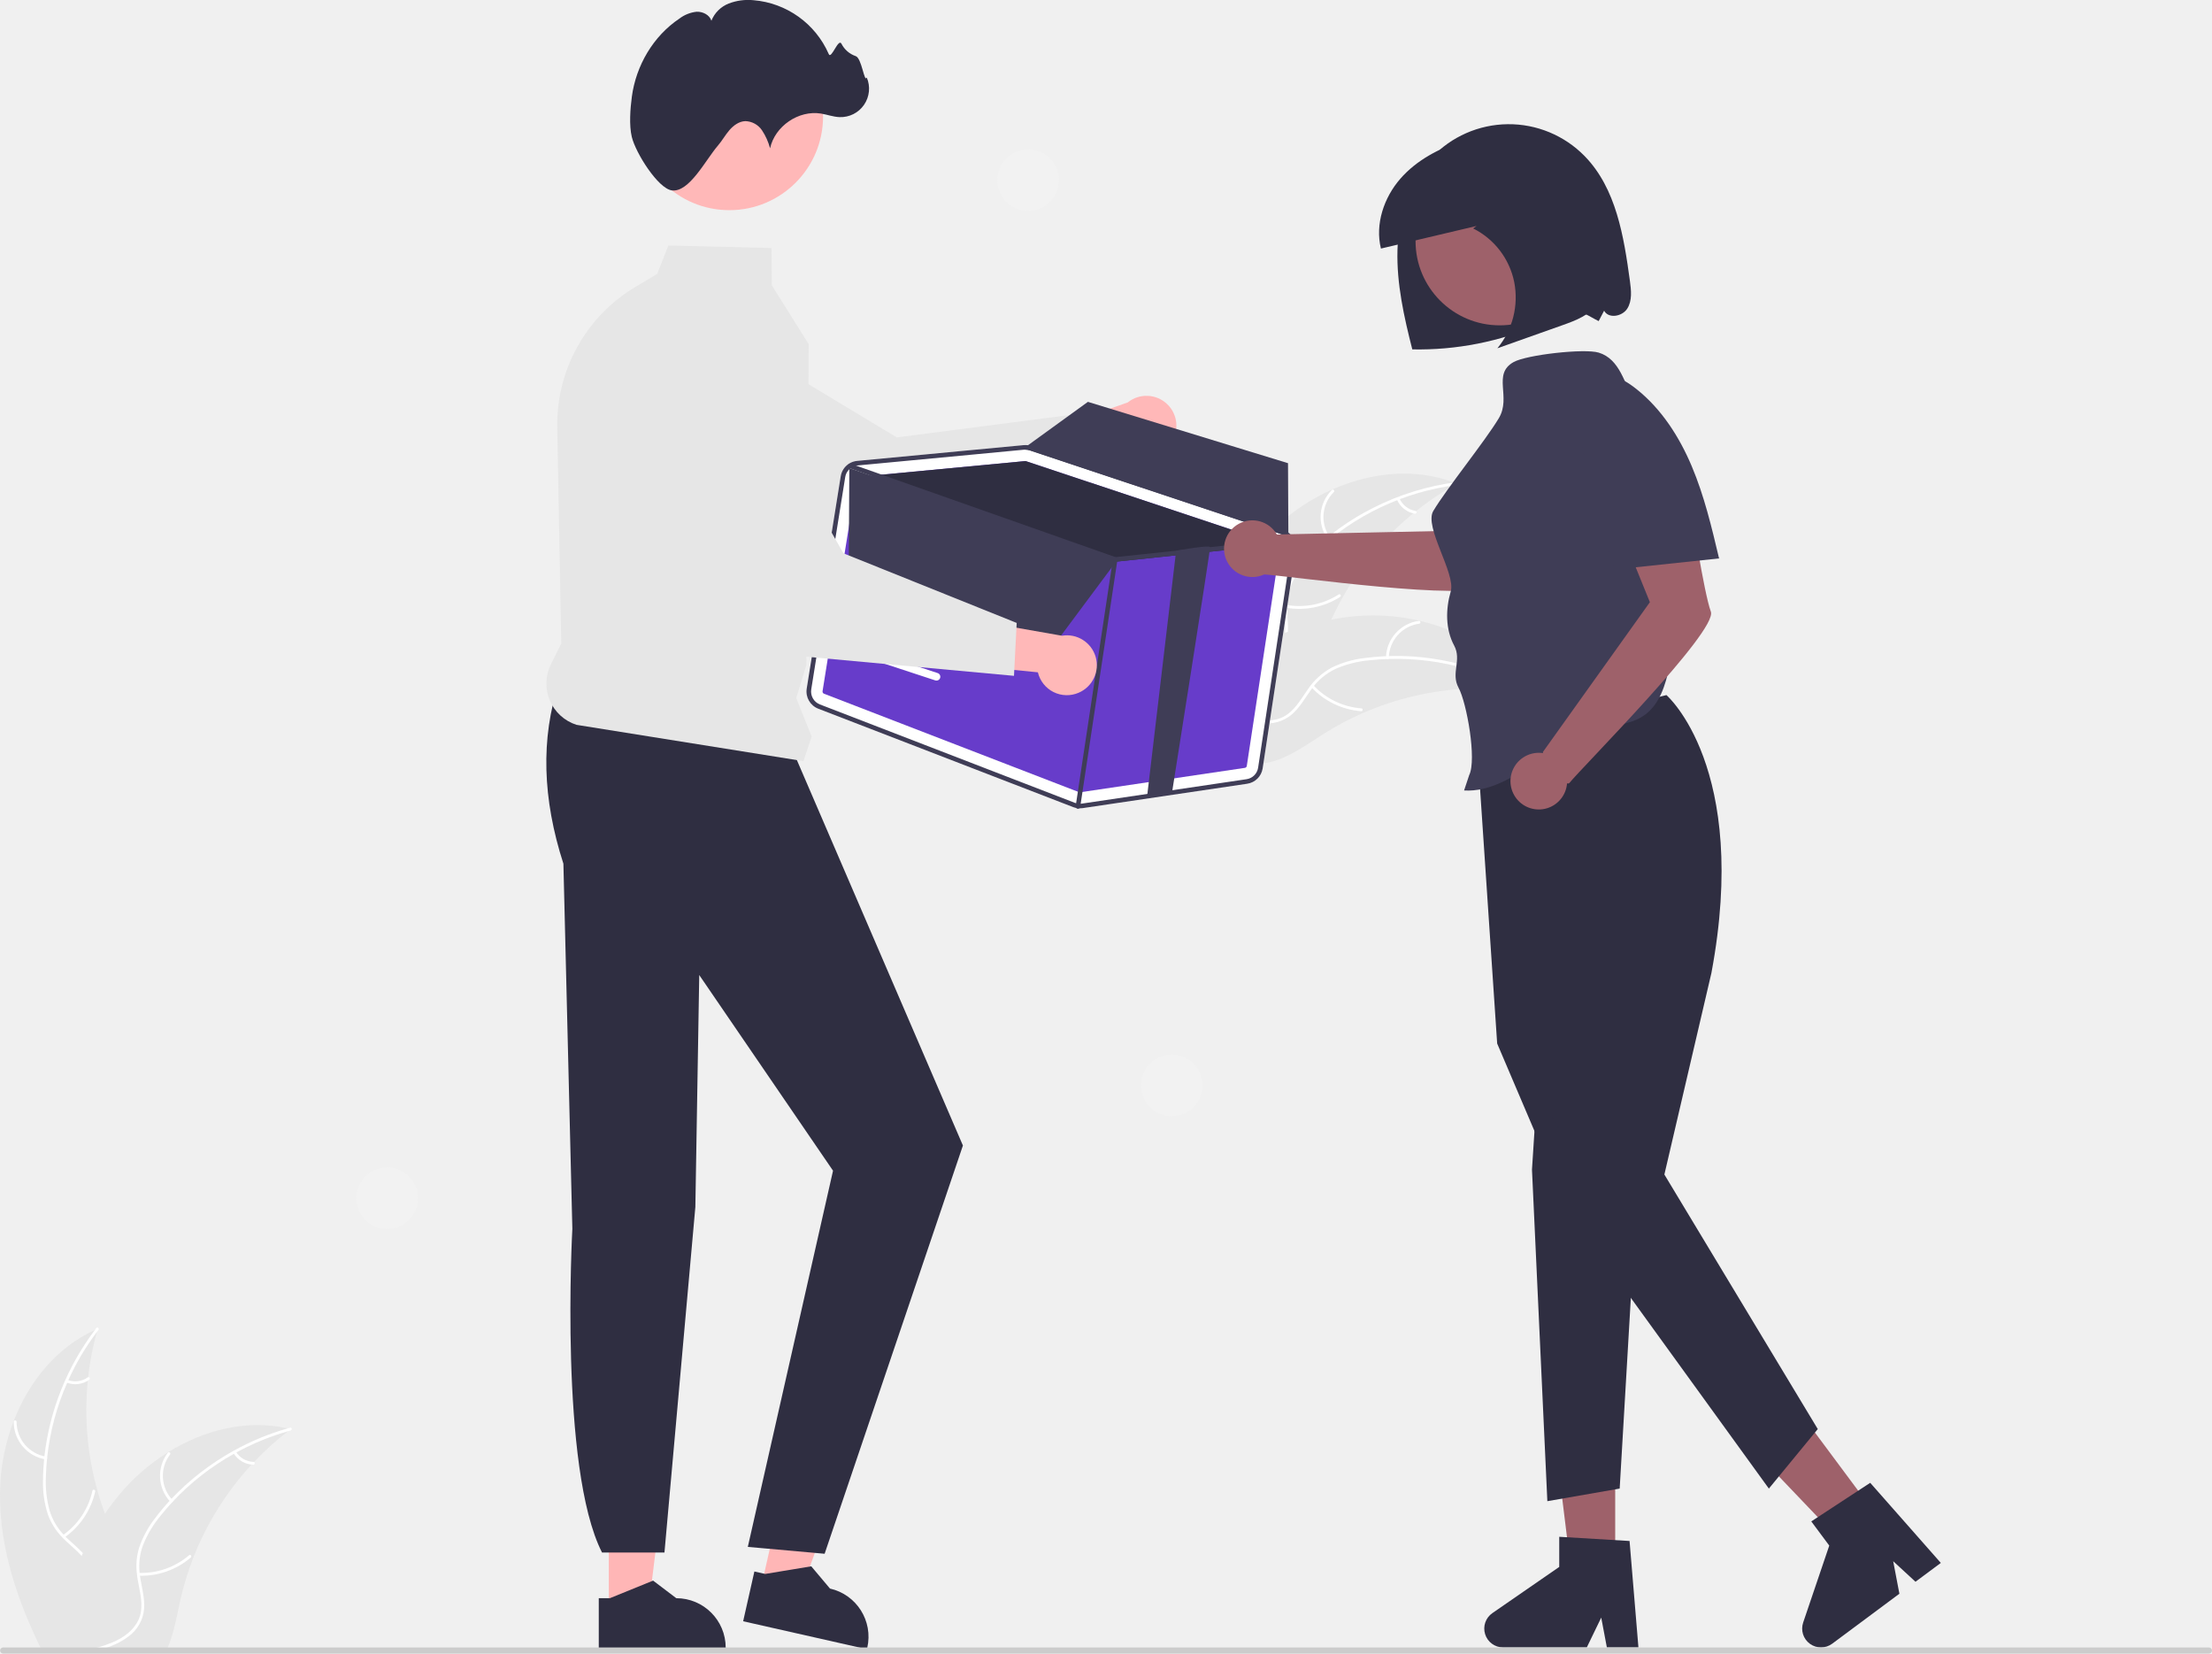
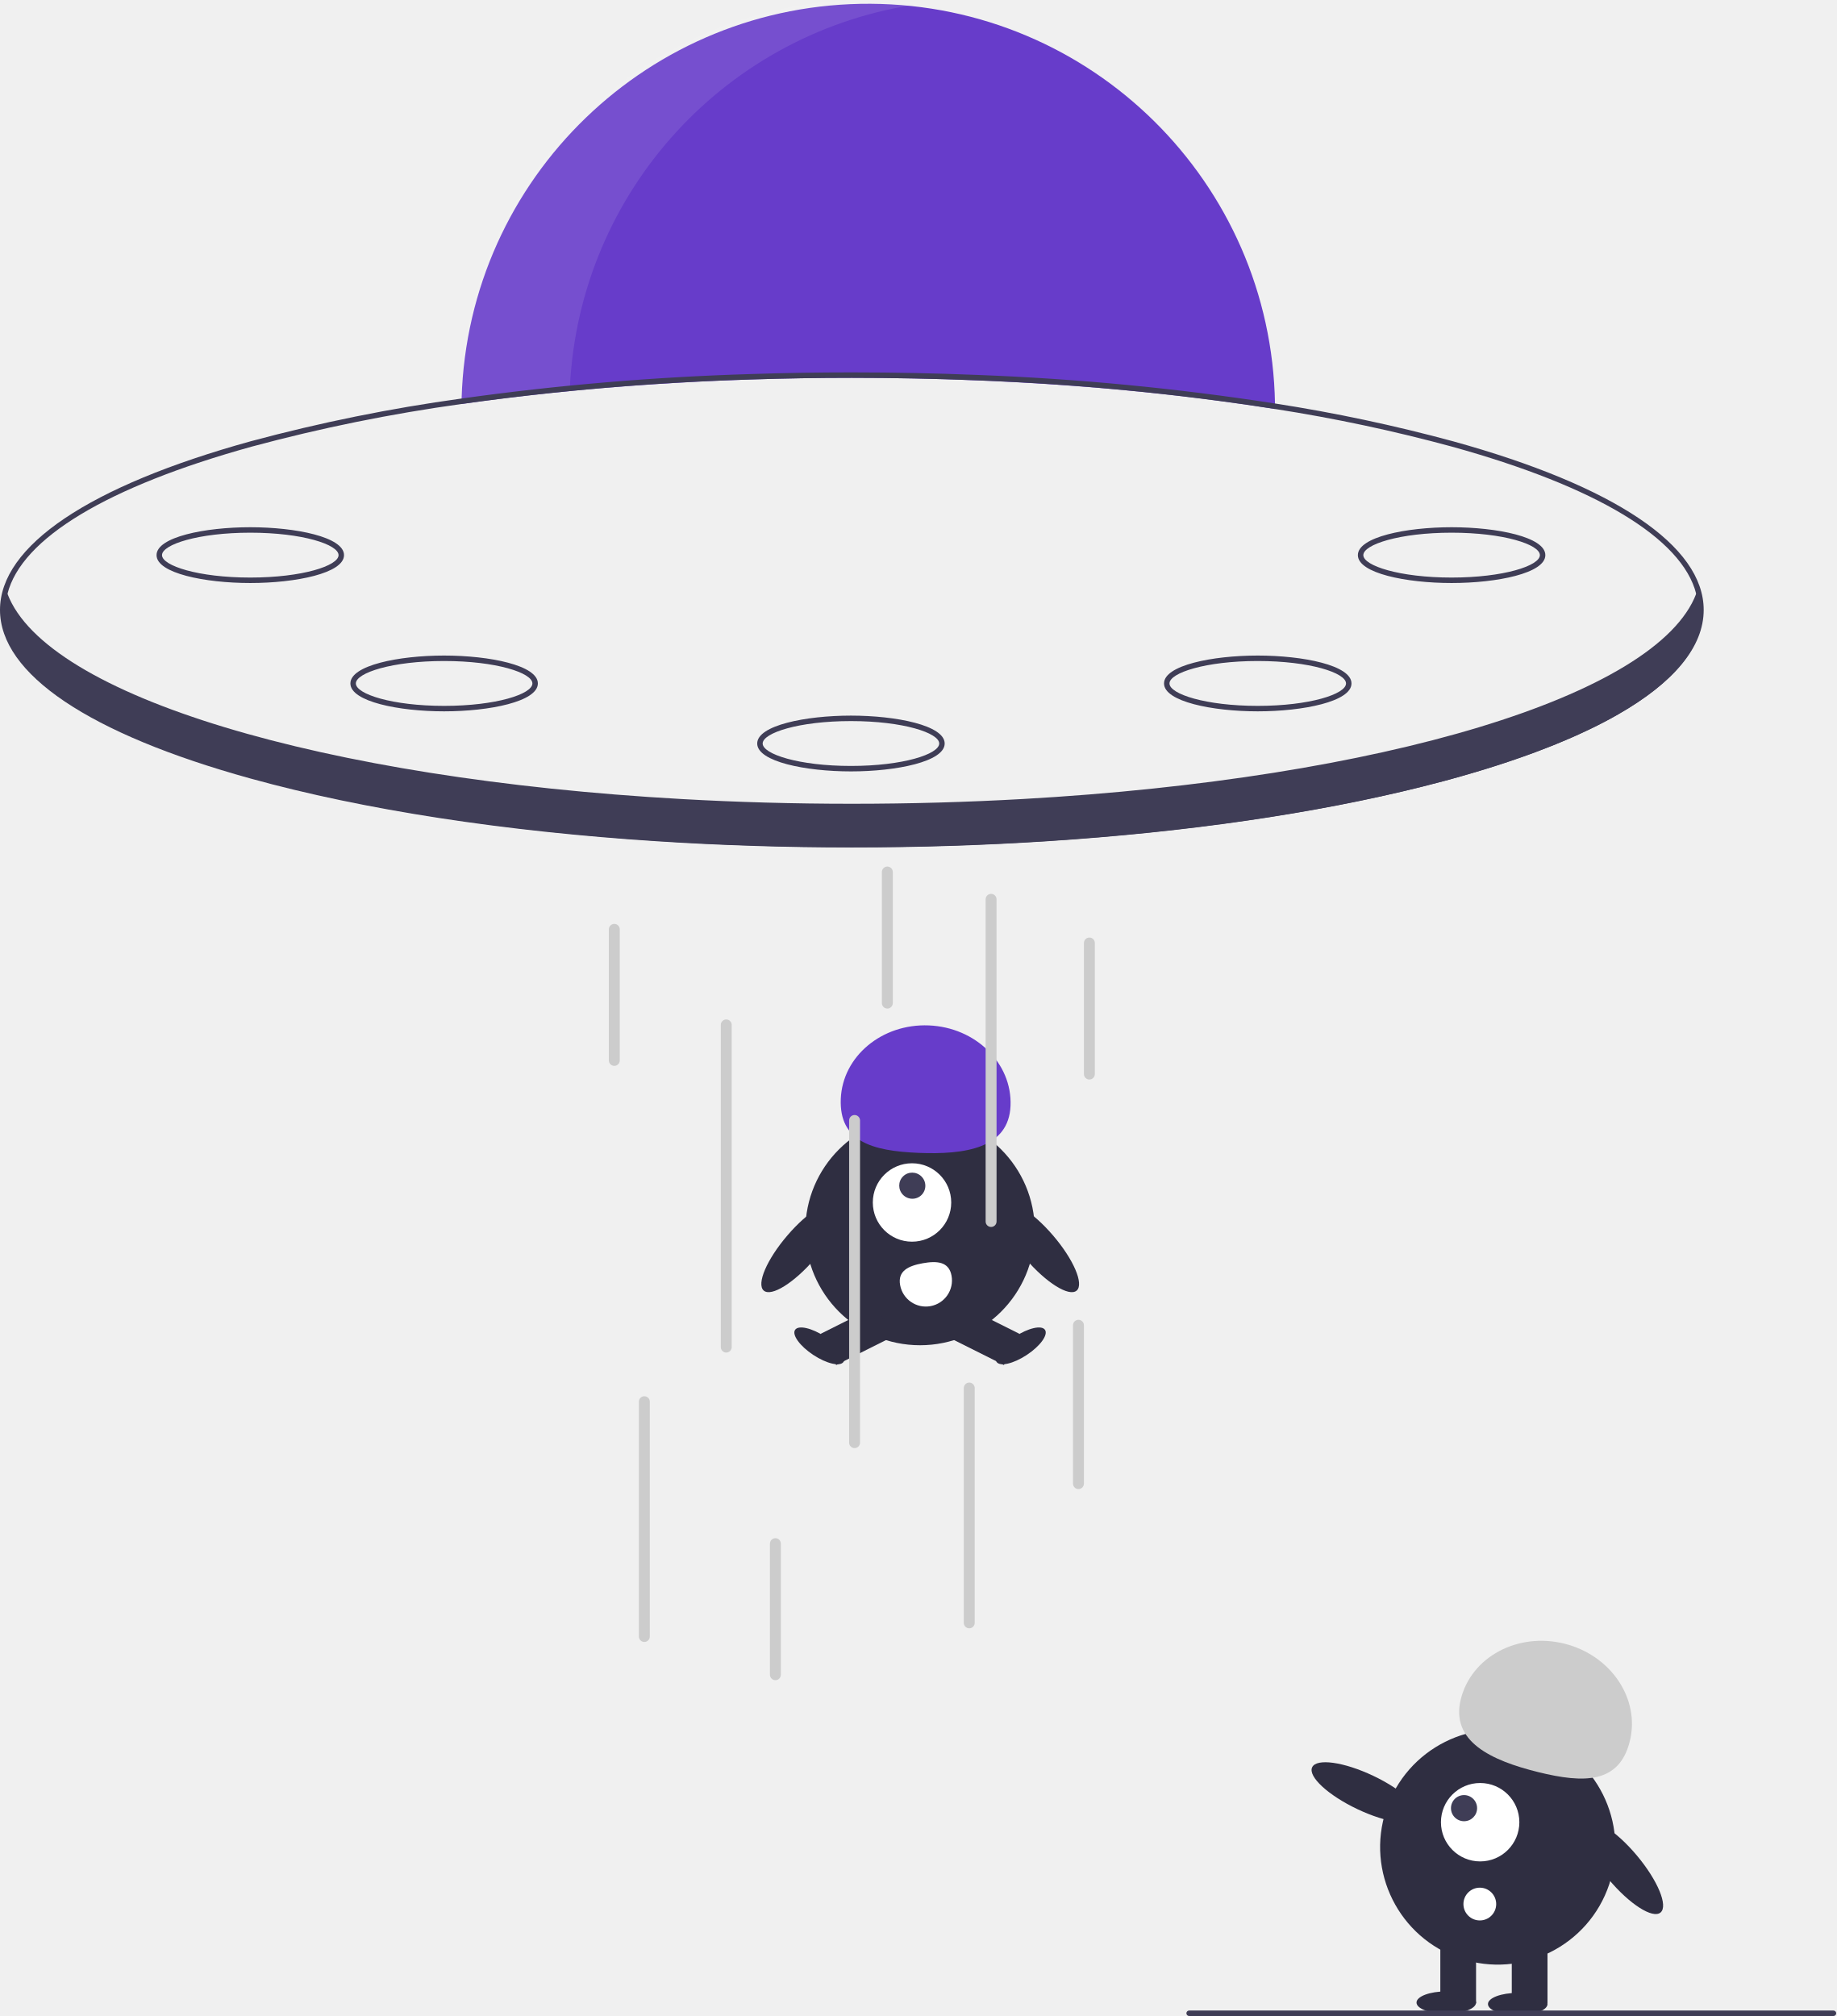
- <svg xmlns="http://www.w3.org/2000/svg" data-name="Layer 1" width="862.703" height="644.786" viewBox="0 0 862.703 644.786">
-   <polygon points="629.943 612.644 612.777 612.644 604.608 546.435 629.943 546.435 629.943 612.644" fill="#9e616a" />
-   <path d="M807.651,769.992H795.341l-2.197-11.622-5.628,11.622H754.867A7.339,7.339,0,0,1,750.697,756.614l26.072-18.007v-11.749l27.424,1.637Z" transform="translate(-168.6484 -127.607)" fill="#2f2e41" />
-   <polygon points="731.923 590.981 718.148 601.224 672.085 552.969 692.415 537.851 731.923 590.981" fill="#9e616a" />
-   <path d="M925.588,737.048,915.71,744.393l-8.698-8.015,2.419,12.684-26.199,19.482a7.339,7.339,0,0,1-11.33-8.247l10.177-30.007-7.011-9.428,22.983-15.051Z" transform="translate(-168.6484 -127.607)" fill="#2f2e41" />
-   <path d="M818.576,398.647s32.569,28.138,17.542,108.352l-18.345,78.597,59.829,99.256-19.077,23.208-77.78-107.433-28.185-66.114L744.652,416.843Z" transform="translate(-168.6484 -127.607)" fill="#2f2e41" />
-   <polygon points="599.447 425.746 597.488 456.084 603.483 585.365 631.692 580.452 637.083 488.406 599.447 425.746" fill="#2f2e41" />
-   <polygon points="237.445 628.211 252.796 628.21 260.098 569.001 237.443 569.002 237.445 628.211" fill="#ffb6b6" />
-   <path d="M402.178,750.806l4.321-0,16.869-6.86,9.041,6.859H432.41A19.266,19.266,0,0,1,451.675,770.07v.626l-49.497.002Z" transform="translate(-168.6484 -127.607)" fill="#2f2e41" />
-   <polygon points="296.932 618.538 311.905 621.918 332.071 565.772 309.972 560.782 296.932 618.538" fill="#ffb6b6" />
-   <path d="M462.865,740.393l4.215.952,17.966-2.976,7.308,8.682.001 0a19.266,19.266,0,0,1,14.549,23.036l-.138.611L458.484,759.797Z" transform="translate(-168.6484 -127.607)" fill="#2f2e41" />
-   <path d="M386.652,393.843c-7.197,21.706-6.436,45.268,1.73,70.556l3.491,142.378S386.671,700.146,403.454,733.002h24.34l12.051-134.751,1.513-90.446,52.182,76.306L460.305,730.799l29.957,2.678,53.934-159.191L477.652,419.843Z" transform="translate(-168.6484 -127.607)" fill="#2f2e41" />
-   <path d="M667.346,332.015c18.617-16.777,46.309-25.212,69.537-15.805a115.466,115.466,0,0,0-51.888,59.935c-3.698,9.838-6.786,21.166-15.882,26.433-5.659,3.278-12.7,3.438-19.046,1.856-6.346-1.582-12.162-4.754-17.899-7.894l-1.632-.037C637.864,372.537,648.729,348.791,667.346,332.015Z" transform="translate(-168.6484 -127.607)" fill="#e6e6e6" />
-   <path d="M736.753,316.719A98.692,98.692,0,0,0,681.847,342.65a42.5,42.5,0,0,0-8.345,10.377,24.376,24.376,0,0,0-2.818,12.516c.101,4.058.673,8.198-.214,12.21a14.925,14.925,0,0,1-7.425,9.689c-4.546,2.613-9.759,3.437-14.886,4.065-5.692.698-11.615,1.332-16.542,4.525-.597.387-1.162-.562-.566-.948,8.572-5.555,19.42-3.534,28.637-7.241,4.301-1.73,8.107-4.766,9.454-9.357,1.178-4.015.591-8.284.454-12.392a26.011,26.011,0,0,1,2.299-12.34,39.29,39.29,0,0,1,7.916-10.659,95.749,95.749,0,0,1,24.333-17.42A100.443,100.443,0,0,1,736.743,315.615c.703-.091.709,1.015.01,1.105Z" transform="translate(-168.6484 -127.607)" fill="#fff" />
-   <path d="M686.447,337.791a14.807,14.807,0,0,1,1.632-19.104c.506-.499,1.305.265.798.764a13.711,13.711,0,0,0-1.482,17.774c.415.577-.536,1.14-.948.566Z" transform="translate(-168.6484 -127.607)" fill="#fff" />
-   <path d="M670.362,363.491a28.539,28.539,0,0,0,20.394-4.083c.598-.385,1.164.564.566.948a29.685,29.685,0,0,1-21.23,4.206c-.701-.126-.427-1.197.27-1.071Z" transform="translate(-168.6484 -127.607)" fill="#fff" />
-   <path d="M714.447,321.948a8.381,8.381,0,0,0,6.269,4.894c.702.117.427,1.188-.27,1.071a9.392,9.392,0,0,1-6.947-5.399.571.571,0,0,1,.191-.757.555.555,0,0,1,.757.191Z" transform="translate(-168.6484 -127.607)" fill="#fff" />
-   <path d="M762.461,397.115c-.44-.061-.881-.122-1.328-.176a110.379,110.379,0,0,0-17.882-.908c-.462.007-.931.021-1.392.041a116.365,116.365,0,0,0-41.75,9.61,113.005,113.005,0,0,0-15.163,8.056c-6.688,4.234-13.602,9.358-21.078,11.085a19.386,19.386,0,0,1-2.362.421l-30.889-26.745c-.04-.096-.086-.185-.126-.282l-1.282-1.011c.239-.176.49-.353.729-.528.138-.102.283-.199.421-.301.094-.066.189-.133.27-.198.031-.022.063-.044.088-.059.081-.065.164-.117.239-.176q2.103-1.49,4.235-2.955c.006-.007.006-.007.019-.008a166.157,166.157,0,0,1,34.601-18.599c.367-.139.739-.285,1.12-.411a107.831,107.831,0,0,1,16.939-4.767,95.329,95.329,0,0,1,9.553-1.334,79.272,79.272,0,0,1,24.723,1.752c16.143,3.743,30.91,12.608,39.656,26.433C762.027,396.406,762.244,396.754,762.461,397.115Z" transform="translate(-168.6484 -127.607)" fill="#e6e6e6" />
-   <path d="M762.052,397.446a98.692,98.692,0,0,0-59.452-12.353A42.5,42.5,0,0,0,689.69,388.354a24.376,24.376,0,0,0-9.785,8.297c-2.363,3.301-4.398,6.951-7.522,9.62a14.925,14.925,0,0,1-11.761,3.266c-5.203-.651-9.862-3.132-14.333-5.717-4.965-2.87-10.076-5.93-15.932-6.347-.71-.051-.59-1.149.119-1.098,10.189.726,17.633,8.871,27.225,11.46,4.476,1.208,9.343,1.075,13.182-1.779,3.358-2.496,5.459-6.258,7.823-9.621a26.011,26.011,0,0,1,9.265-8.469,39.29,39.29,0,0,1,12.738-3.745,95.749,95.749,0,0,1,29.917.742,100.443,100.443,0,0,1,32.085,11.596c.616.351-.045,1.237-.657.888Z" transform="translate(-168.6484 -127.607)" fill="#fff" />
-   <path d="M709.199,383.983a14.807,14.807,0,0,1,12.805-14.271c.705-.093.883.997.177,1.091a13.711,13.711,0,0,0-11.884,13.299c-.016.711-1.114.588-1.098-.119Z" transform="translate(-168.6484 -127.607)" fill="#fff" />
-   <path d="M680.883,394.819a28.539,28.539,0,0,0,18.742,9.018c.709.053.59,1.151-.119,1.098a29.685,29.685,0,0,1-19.483-9.424c-.484-.523.38-1.212.861-.692Z" transform="translate(-168.6484 -127.607)" fill="#fff" />
-   <path d="M741.094,388.191a8.381,8.381,0,0,0,2.058,7.682c.49.516-.374,1.205-.861.692a9.392,9.392,0,0,1-2.296-8.493.571.571,0,0,1,.609-.49.555.555,0,0,1,.49.609Z" transform="translate(-168.6484 -127.607)" fill="#fff" />
-   <path d="M219.922,754.743c-1.45,5.44-5.26,9.97-9.86,13.27-.75.54-1.52,1.04-2.3,1.51-.24.14-.48.29-.73.42q-.405.24-.81.45h-21.63c-.39-.79-.77-1.59-1.15-2.38-9.27-19.48-15.78-40.5-14.67-61.91a79.254,79.254,0,0,1,5.17-24.25c5.94-15.47,16.78-28.86,31.69-35.6.37-.17.76-.34,1.14-.5-.12.43-.24.85-.36,1.28a110.785,110.785,0,0,0-3.38,17.59c-.06.46-.11.92-.15,1.39a116.054,116.054,0,0,0,3.72,42.69c.01.03.02.07.03.1q1.275,4.605,2.96,9.07c.88,2.35,1.83,4.67,2.87,6.95C216.802,734.393,222.622,744.593,219.922,754.743Z" transform="translate(-168.6484 -127.607)" fill="#e6e6e6" />
-   <path d="M207.042,646.203c-.21.28-.42.55-.63.83a98.129,98.129,0,0,0-11.12,18.76c-.16.33-.31.66-.44,1a97.814,97.814,0,0,0-7.82,29.24,1.49,1.49,0,0,0-.02.21c-.25,2.36-.4,4.74-.46,7.12a42.48,42.48,0,0,0,1.43,13.24,23.769,23.769,0,0,0,5.46,9.42c.25.27.5.54.77.8.2.21.42.42.63.62,2.02,1.93,4.23,3.72,6.13,5.79a21.432,21.432,0,0,1,2.35,3,14.904,14.904,0,0,1,1.6,12.1c-1.36,5.06-4.47,9.33-7.65,13.4-1.59,2.04-3.23,4.1-4.65,6.28-.52.78-1,1.57-1.44,2.38h-1.26c.42-.81.88-1.6,1.38-2.38,3.65-5.75,8.84-10.69,11.53-17.02,1.82-4.27,2.37-9.11.07-13.3a17.682,17.682,0,0,0-2.43-3.38c-1.83-2.07-4.02-3.84-6.01-5.71-.5-.47-.99-.95-1.46-1.45a24.964,24.964,0,0,1-5.64-8.9,39.23,39.23,0,0,1-1.94-13.13c0-2.84.15-5.7.43-8.54.03-.36.07-.73.11-1.1a100.767,100.767,0,0,1,19.67-49.23c.2-.28.41-.55.62-.82C206.682,644.873,207.472,645.653,207.042,646.203Z" transform="translate(-168.6484 -127.607)" fill="#fff" />
-   <path d="M186.365,696.678a14.807,14.807,0,0,1-12.354-14.663.553.553,0,0,1,1.105-.024,13.711,13.711,0,0,0,11.52,13.616c.701.114.427,1.185-.27,1.071Z" transform="translate(-168.6484 -127.607)" fill="#fff" />
-   <path d="M193.164,726.224a28.539,28.539,0,0,0,11.533-17.308c.151-.695,1.222-.424,1.071.27a29.685,29.685,0,0,1-12.038,17.986c-.585.406-1.148-.544-.566-.948Z" transform="translate(-168.6484 -127.607)" fill="#fff" />
-   <path d="M194.961,665.676a8.381,8.381,0,0,0,7.893-.972c.579-.414,1.142.538.566.948a9.392,9.392,0,0,1-8.73,1.094.571.571,0,0,1-.4-.671.555.555,0,0,1,.671-.4Z" transform="translate(-168.6484 -127.607)" fill="#fff" />
-   <path d="M282.062,684.873c-.35.27-.71.54-1.06.82a110.362,110.362,0,0,0-13.29,12c-.32.33-.64.67-.95,1.01l-.01.01a116.347,116.347,0,0,0-22.66,36.14l-.03.09c-.01.03-.02.05-.03.08a114.443,114.443,0,0,0-5.03,16.42c-1.22,5.46-2.22,11.31-4.13,16.57-.29.81-.61,1.61-.95,2.38h-44.46c.15-.79.31-1.59.47-2.38a160.302,160.302,0,0,1,10.54-33.7c.16-.36.32-.72.5-1.08a108.305,108.305,0,0,1,8.61-15.35.01.01,0,0,1,.01-.01,94.956,94.956,0,0,1,5.8-7.69,79.119,79.119,0,0,1,18.72-16.24c.04-.03.09-.05.13-.08,14.04-8.71,30.68-12.86,46.59-9.27h.01C281.252,684.683,281.652,684.773,282.062,684.873Z" transform="translate(-168.6484 -127.607)" fill="#e6e6e6" />
-   <path d="M282.012,685.403c-.34.09-.68.19-1.01.29a98.589,98.589,0,0,0-20.17,8.27c-.32.17-.64.35-.96.53a98.255,98.255,0,0,0-23.79,18.59.035.035,0,0,0-.01.02c-.08.08-.17.17-.24.25-1.6,1.72-3.14,3.51-4.6,5.35a42.769,42.769,0,0,0-6.82,11.43,23.674,23.674,0,0,0-1.31,10.81c.03.37.08.73.13,1.1.04.29.08.58.13.88.66,4.01,1.8,8.03,1.48,12.12a14.909,14.909,0,0,1-6.01,10.63,23.794,23.794,0,0,1-3.68,2.34,36.852,36.852,0,0,1-5.77,2.38h-3.93c.53-.15,1.05-.3,1.58-.45a48.212,48.212,0,0,0,5.53-1.93,26.912,26.912,0,0,0,3-1.48c4.02-2.31,7.37-5.85,8.07-10.58.61-4.14-.57-8.28-1.27-12.33-.12-.7-.23-1.39-.29-2.08a24.439,24.439,0,0,1,.85-10.46,39.062,39.062,0,0,1,6.36-11.66,83.355,83.355,0,0,1,5.48-6.55q.36-.405.75-.81a100.901,100.901,0,0,1,24.21-18.73h.01a99.288,99.288,0,0,1,21.1-8.74h.01c.33-.1.67-.2,1-.29C282.532,684.123,282.692,685.213,282.012,685.403Z" transform="translate(-168.6484 -127.607)" fill="#fff" />
-   <path d="M235.116,713.252a14.807,14.807,0,0,1-1.036-19.145c.432-.564,1.329.081.896.646A13.711,13.711,0,0,0,235.977,712.56c.491.514-.372,1.203-.861.692Z" transform="translate(-168.6484 -127.607)" fill="#fff" />
-   <path d="M222.755,740.937a28.539,28.539,0,0,0,19.629-6.876c.539-.464,1.231.397.692.861a29.685,29.685,0,0,1-20.441,7.113c-.712-.028-.589-1.126.119-1.098Z" transform="translate(-168.6484 -127.607)" fill="#fff" />
-   <path d="M260.644,693.674a8.381,8.381,0,0,0,6.888,3.977c.712.019.588,1.117-.119,1.098a9.392,9.392,0,0,1-7.629-4.382.571.571,0,0,1,.084-.776.555.555,0,0,1,.776.084Z" transform="translate(-168.6484 -127.607)" fill="#fff" />
-   <path d="M625.031,300.737a11.599,11.599,0,0,1-17.767.838l-37.8,16.44,3.682-21.102,35.331-12.377a11.662,11.662,0,0,1,16.554,16.201Z" transform="translate(-168.6484 -127.607)" fill="#ffb8b8" />
-   <path d="M599.806,307.325l-87.798,39.108-.188-.067-100.067-35.659a32.96,32.96,0,0,1-14.782-42.756h0a32.924,32.924,0,0,1,46.987-14.637l74.469,44.859,72.211-9.359Z" transform="translate(-168.6484 -127.607)" fill="#e6e6e6" />
-   <path d="M1031.352,771.203a1.187,1.187,0,0,1-1.19,1.19h-860.29a1.19,1.19,0,0,1,0-2.38h860.29A1.187,1.187,0,0,1,1031.352,771.203Z" transform="translate(-168.6484 -127.607)" fill="#ccc" />
-   <path d="M481.992,424.404l-88.506-14.157a16.893,16.893,0,0,1-9.956-23.646l4.014-8.028-1.559-84.347A62.482,62.482,0,0,1,416.322,239.572l8.631-5.161,4.362-11.077,40.22.981.117,14.527,14.404,22.968-0.0.095-.904,125.014-3.97,12.901,6.002,15.006Z" transform="translate(-168.6484 -127.607)" fill="#e6e6e6" />
-   <circle cx="284.459" cy="45.41" r="36.544" fill="#ffb8b8" />
-   <path d="M415.054,180.984c-1.09-4.592-.59-11.053.026-15.677,1.615-12.121,8.346-23.645,18.573-30.47a13.38,13.38,0,0,1,6.665-2.648c2.419-.101,5.042,1.194,5.785,3.499a11.993,11.993,0,0,1,6.766-6.709,21.136,21.136,0,0,1,9.631-1.297,35.197,35.197,0,0,1,29.363,20.989c.976,2.319,3.702-6.246,4.939-4.055a9.741,9.741,0,0,0,5.524,4.853c2.423.676,3.408,10.66,4.361,8.332a11.098,11.098,0,0,1-10.611,15.475c-2.466-.092-4.825-.999-7.262-1.39-8.715-1.396-17.96,4.923-19.823,13.551a23.987,23.987,0,0,0-3.156-7.021,8.119,8.119,0,0,0-6.513-3.579c-2.48.093-4.659,1.714-6.268,3.603s-2.817,4.093-4.438,5.972c-4.755,5.513-11.187,18.37-17.965,17.432C425.303,201.103,416.542,187.253,415.054,180.984Z" transform="translate(-168.6484 -127.607)" fill="#2f2e41" />
-   <path d="M674.012,342.148a7.133,7.133,0,0,0-4.807-7.854l-98.413-32.777a7.132,7.132,0,0,0-2.933-.337l-24.667,2.333-14.154,1.343-26.119,2.468a7.155,7.155,0,0,0-6.384,5.99l-13.261,82.838a7.186,7.186,0,0,0,4.484,7.796l99.44,38.384a6.947,6.947,0,0,0,1.446.388,7.136,7.136,0,0,0,2.176.016l64.255-9.523a7.121,7.121,0,0,0,6.023-5.999Z" transform="translate(-168.6484 -127.607)" fill="#fff" />
-   <path d="M490.013,398.11l99.44,38.382a.897.897,0,0,0,.457.054l64.247-9.522a.883.883,0,0,0,.755-.752l12.92-85.067a.905.905,0,0,0-.599-.982l-.662-.224-97.758-32.546a.678.678,0,0,0-.137-.033.887.887,0,0,0-.23-.012l-60.164,5.693-4.774.448a.903.903,0,0,0-.795.748l-13.259,82.834A.897.897,0,0,0,490.013,398.11Z" transform="translate(-168.6484 -127.607)" fill="#673cca" />
-   <path d="M508.282,313.102l60.164-5.693a.887.887,0,0,1,.23.012.678.678,0,0,1,.137.033l97.758,32.546-25.787,2.73-9.65,1.017-27.46,2.901a1.939,1.939,0,0,1-.241-.003c-.049-.015-.098-.029-.156-.045Z" transform="translate(-168.6484 -127.607)" fill="#2f2e41" />
-   <path d="M487.758,403.952l99.44,38.382a6.722,6.722,0,0,0,1.45.38,7.224,7.224,0,0,0,2.177.027l64.247-9.522a7.135,7.135,0,0,0,6.028-6.004l12.91-85.068a7.19,7.19,0,0,0-.418-3.717c-.065-.157-.131-.314-.207-.462a6.99,6.99,0,0,0-2.264-2.698,7.138,7.138,0,0,0-1.916-.977l-.117-.041-98.292-32.738a8.955,8.955,0,0,0-1.227-.298,7.086,7.086,0,0,0-1.715-.033l-24.663,2.325-14.153,1.35L502.917,307.326a7.092,7.092,0,0,0-3.019.997,1.329,1.329,0,0,0-.202.121,1.192,1.192,0,0,0-.13.098,7.148,7.148,0,0,0-3.027,4.764l-13.27,82.843A7.194,7.194,0,0,0,487.758,403.952Zm10.542-90.357a5.3,5.3,0,0,1,1.27-2.671,4.651,4.651,0,0,1,.676-.659,5.317,5.317,0,0,1,2.324-1.084,4.059,4.059,0,0,1,.509-.072l43.985-4.155,20.965-1.995c.142-.017.273-.014.404-.022a5.007,5.007,0,0,1,.948.07,4.145,4.145,0,0,1,.845.201l98.408,32.779c.078.028.146.054.223.082a5.218,5.218,0,0,1,2.273,1.654,5.259,5.259,0,0,1,1.121,4.145l-12.921,85.077a5.349,5.349,0,0,1-4.509,4.502l-64.257,9.521a5.413,5.413,0,0,1-2.723-.31l-99.441-38.372a5.402,5.402,0,0,1-3.359-5.846Z" transform="translate(-168.6484 -127.607)" fill="#3f3d56" />
-   <path d="M499.352,308.994a.877.877,0,0,1,.268-.386,1.051,1.051,0,0,1,.129-.088c.042-.016.084-.042.126-.058a.873.873,0,0,1,.624-.011l2.07.73,101.116,35.669,23.665-2.5,13.243-1.397,28.029-2.967,2.506-.263.487-.054a.904.904,0,0,1,.952.654.739.739,0,0,1,.026.143.893.893,0,0,1-.55.922.988.988,0,0,1-.248.067l-3.409.357-27.603,2.918-9.65,1.017-27.46,2.901a1.939,1.939,0,0,1-.241-.003c-.049-.015-.098-.029-.156-.045L500.245,310.265l-.35-.124a.67.67,0,0,1-.219-.121A.91.91,0,0,1,499.352,308.994Z" transform="translate(-168.6484 -127.607)" fill="#3f3d56" />
-   <path d="M588.919,442.975a.894.894,0,0,1-.743-1.016l14.517-96.334a.894.894,0,0,1,1.017-.751l.008.001a.894.894,0,0,1,.743,1.016l-14.517,96.334a.894.894,0,0,1-1.017.751Z" transform="translate(-168.6484 -127.607)" fill="#3f3d56" />
-   <path d="M625.716,436.863l-9.655,1.019,11.293-95.535s12.895-2.335,13.24-1.398C640.806,341.508,625.808,436.251,625.716,436.863Z" transform="translate(-168.6484 -127.607)" fill="#3f3d56" />
-   <polygon points="331.25 182.533 330.99 226.1 408.116 255.488 435.813 218.284 331.25 182.533" fill="#3f3d56" />
-   <path d="M671.131,337.725a5.301,5.301,0,0,0-2.497-1.737l-98.406-32.778a5.106,5.106,0,0,0-.848-.207,5.009,5.009,0,0,0-.951-.071l.16-.997.985-.713,23.368-16.919,78.041,23.917.135,27.052Z" transform="translate(-168.6484 -127.607)" fill="#3f3d56" />
-   <path d="M503.829,380.08a1.513,1.513,0,0,1,.326.068l30.194,9.917a1.5,1.5,0,0,1-.936,2.851l-30.194-9.917a1.5,1.5,0,0,1,.61-2.919Z" transform="translate(-168.6484 -127.607)" fill="#fff" />
-   <circle cx="457.003" cy="423.236" r="12" fill="#f2f2f2" />
-   <circle cx="151.003" cy="467.236" r="12" fill="#f2f2f2" />
-   <circle cx="401.003" cy="70.236" r="12" fill="#f2f2f2" />
-   <path d="M589.34,397.729A11.599,11.599,0,0,1,573.433,389.771L532.421,385.628l13.53-16.606,36.871,6.481a11.662,11.662,0,0,1,6.518,22.226Z" transform="translate(-168.6484 -127.607)" fill="#ffb8b8" />
-   <path d="M564.115,391.141l-95.708-8.818-.131-.151L398.425,302.135a32.96,32.96,0,0,1,8.013-44.523h0a32.924,32.924,0,0,1,48.144,10.209l43.022,75.544,67.565,27.147Z" transform="translate(-168.6484 -127.607)" fill="#e6e6e6" />
-   <path d="M804.339,237.224c-2.377-17.434-5.358-36.152-17.654-48.737a41.35,41.35,0,0,0-59.744.618c-8.951,9.549-12.904,22.957-13.265,36.04s2.552,26.021,5.784,38.703a119.29,119.29,0,0,0,49.786-9.799c3.926-1.704,7.789-3.631,11.937-4.686,4.148-1.056,7.105,1.601,10.963,3.453l2.118-4.055c1.734,3.227,7.102,2.27,9.05-.832C805.26,244.826,804.834,240.853,804.339,237.224Z" transform="translate(-168.6484 -127.607)" fill="#2f2e41" />
-   <path d="M736.532,334.532l-69.876,1.494a11.055,11.055,0,1,0-4.94,15.574c9.268.527,81.772,10.817,86.097,4.185,4.39-6.731,27.824-30.486,27.824-30.486l-18.013-25.644Z" transform="translate(-168.6484 -127.607)" fill="#9e616a" />
-   <circle cx="584.911" cy="94.035" r="32.83" fill="#9e616a" />
-   <path d="M599.361,299.184" transform="translate(-168.6484 -127.607)" fill="#673cca" />
-   <path d="M806.142,284.811c-3.869-7.7-5.749-17.212-13.997-19.708-5.57-1.686-28.097.84-33.173,3.686-8.444,4.733-.792,13.602-5.773,21.902-5.415,9.023-20.132,27.13-25.547,36.152-3.723,6.203,8.817,24.409,6.804,31.358-2.013,6.948-2.11,14.747,1.32,21.117,3.069,5.701-1.371,10.745,1.715,16.437,3.21,5.92,7.148,28.053,4.161,34.088l-2,6c19.847,1.166,36.535-22.544,56.258-25.042,4.899-.62,9.986-1.431,14.023-4.274,5.946-4.189,8.297-11.789,9.766-18.913A159.326,159.326,0,0,0,806.142,284.811Z" transform="translate(-168.6484 -127.607)" fill="#3f3d56" />
-   <path d="M835.898,366.112c-2.764-7.546-7.769-40.537-7.769-40.537l-31.324-.918,15.314,37.772-41.79,58.503s.077.129.218.358a11.052,11.052,0,1,0,9.27,11.745.763.763,0,0,0,.958-.164C785.425,427.035,838.662,373.658,835.898,366.112Z" transform="translate(-168.6484 -127.607)" fill="#9e616a" />
-   <path d="M839.083,345.277c-2.875-12.135-5.772-24.335-10.619-35.826s-11.787-22.343-21.547-30.105c-3.12-2.482-6.609-4.672-10.521-5.444-3.911-.772-8.32.092-11.067,2.981-4.396,4.624-3.073,12.045-1.461,18.218Q791,322.402,798.131,349.703q20.594-2.183,41.188-4.366Z" transform="translate(-168.6484 -127.607)" fill="#3f3d56" />
-   <path d="M793.787,226.196c-1.209-7.942-2.472-15.95-5.312-23.429-2.84-7.478-7.419-14.482-13.986-18.719-10.399-6.707-23.862-5.414-35.521-1.555-9.016,2.984-17.818,7.519-24.176,14.809-6.358,7.291-9.93,17.694-7.564,27.227q18.655-4.407,37.309-8.815l-1.361.962a30.038,30.038,0,0,1,16.031,20.893,31.122,31.122,0,0,1-6.566,25.848q12.722-4.513,25.445-9.026c5.235-1.857,10.838-3.997,13.943-8.76C795.627,240.107,794.791,232.787,793.787,226.196Z" transform="translate(-168.6484 -127.607)" fill="#2f2e41" />
+ <svg xmlns="http://www.w3.org/2000/svg" data-name="Layer 1" width="672.532" height="738.394" viewBox="0 0 672.532 738.394">
+   <path d="M730.734,230.607c-46.62-7.44-99.71-11.41-155-11.41-50.6,0-99.35,3.32-142.98,9.58.01-.67.02-1.34.05-2.01a148.999,148.999,0,0,1,297.91,1.82C730.724,229.267,730.734,229.937,730.734,230.607Z" transform="translate(-263.7342 -80.80301)" fill="#673cca" />
+   <g opacity="0.1">
+     <path d="M601.285,82.144A149.047,149.047,0,0,0,432.353,225.373c-.03.67-.04,1.34-.05,2.01,12.962-1.86,26.385-3.454,40.165-4.784A149.022,149.022,0,0,1,601.285,82.144Z" transform="translate(-263.7342 -80.80301)" fill="#fff" />
+   </g>
+   <path d="M795.914,242.427a600.121,600.121,0,0,0-65.2-13.84,943.364,943.364,0,0,0-108.74-10.45c-15.17-.62-30.62-.94-46.24-.94-12.38,0-24.66.2-36.77.6a973.29,973.29,0,0,0-106.16,8.97,624.292,624.292,0,0,0-77.25,15.66c-59.21,16.37-91.82,38.31-91.82,61.77s32.61,45.4,91.82,61.77c41.64,11.52,92.98,19.37,148.92,22.97,23.09,1.5,46.96,2.26,71.26,2.26,24.38,0,48.33-.77,71.49-2.27,50.91-3.29,98.01-10.1,137.43-20,.21-.06.41-.11.62-.16,2.66-.66,5.28-1.35,7.87-2.04.93-.26,1.85-.51,2.77-.76a.978.978,0,0,1,.16-.05c.88-.24,1.75-.49,2.62-.73,1.74-.5,3.46-.99,5.15-1.5.08-.02.15-.04.22-.06,1.47-.44,2.91-.88,4.34-1.32,1.17-.37,2.33-.73,3.48-1.1q1.261-.405,2.49-.81c.6-.2,1.19-.39,1.77-.59.79-.26,1.58-.53,2.36-.8.33-.11.66-.22.98-.34.75-.25,1.48-.51,2.21-.77.79-.28,1.58-.57,2.36-.85.65-.23,1.3-.47,1.94-.71.54-.21,1.07-.41,1.61-.61,1.47-.55,2.91-1.12,4.33-1.68.71-.29,1.42-.57,2.12-.86.69-.28,1.39-.57,2.07-.86q1.679-.705,3.3-1.41c.52-.24,1.05-.47,1.56-.69.39-.18.77-.35,1.16-.53.28-.12.56-.25.83-.38,1.01-.46,2.01-.93,2.99-1.4q5.64-2.7,10.53-5.52c20.45-11.71,31.24-24.7,31.24-38.2C887.734,280.737,855.124,258.797,795.914,242.427Zm-.54,121.62c-41.69,11.53-93.17,19.38-149.26,22.95-22.81,1.45-46.39,2.2-70.38,2.2-23.91,0-47.41-.74-70.15-2.19-56.18-3.56-107.74-11.41-149.49-22.96-58.27-16.12-90.36-37.37-90.36-59.85a24.118,24.118,0,0,1,.74-5.89c5.1-20.28,36.47-39.26,89.62-53.96a623.806,623.806,0,0,1,76.66-15.57,976.027,976.027,0,0,1,106.8-9q17.881-.585,36.18-.58c15.41,0,30.65.31,45.63.91a941.367,941.367,0,0,1,109.37,10.5A598.858,598.858,0,0,1,795.374,244.347c53.14,14.7,84.5,33.67,89.61,53.94a23.822,23.822,0,0,1,.75,5.91C885.734,326.677,853.644,347.927,795.374,364.047Z" transform="translate(-263.7342 -80.80301)" fill="#3f3d56" />
+   <path d="M887.164,305.107c0,13.36-11.01,26-30.67,37.29-3.27,1.88-6.79,3.72-10.53,5.52-.98.47-1.98.94-2.99,1.4-.27.13-.55.26-.83.38-.39.18-.77.35-1.16.53-.51.22-1.04.45-1.56.69q-1.62.705-3.3,1.41c-.68.29-1.38.58-2.07.86-.7.29-1.41.57-2.12.86-1.42.56-2.86,1.13-4.33,1.68-.54.2-1.07.4-1.61.61-.64.24-1.29.48-1.94.71-.78.28-1.57.57-2.36.85-.73.26-1.46.52-2.21.77-.32.12-.65.23-.98.34-.78.27-1.57.54-2.36.8-.58.2-1.17.39-1.77.59q-1.23.405-2.49.81c-1.15.37-2.31.73-3.48,1.1-1.43.44-2.87.88-4.34,1.32-.07.02-.14.04-.22.06-1.69.51-3.41,1-5.15,1.5-.87.24-1.74.49-2.62.73a.978.978,0,0,0-.16.05c-.92.25-1.84.5-2.77.76-2.58.68-5.21,1.37-7.87,2.04-.21.05-.41.1-.62.16-38.35,9.58-85.4,16.56-137.47,19.93-22.81,1.47-46.59,2.25-71.02,2.25-24.65,0-48.63-.79-71.62-2.29-137.24-8.95-239.38-43.03-239.38-83.71a25.072,25.072,0,0,1,1.12-7.3c.06.17.12.33.19.5,14.27,37.48,115.54,67.77,246.94,75.16,20.13,1.14,40.98,1.73,62.32,1.73,21.43,0,42.36-.6,62.57-1.74,131.29-7.42,232.46-37.72,246.68-75.17q.36-.9.63-1.8A25.305,25.305,0,0,1,887.164,305.107Z" transform="translate(-263.7342 -80.80301)" fill="#3f3d56" />
+   <path d="M355.404,294.343c-16.643,0-34.331-3.581-34.331-10.217s17.688-10.217,34.331-10.217,34.331,3.581,34.331,10.217S372.046,294.343,355.404,294.343Zm0-18.434c-19.053,0-32.331,4.331-32.331,8.217s13.278,8.217,32.331,8.217,32.331-4.331,32.331-8.217S374.457,275.909,355.404,275.909Z" transform="translate(-263.7342 -80.80301)" fill="#3f3d56" />
+   <path d="M426.403,341.343c-16.643,0-34.331-3.581-34.331-10.217s17.688-10.217,34.331-10.217c16.643,0,34.331,3.581,34.331,10.217S443.046,341.343,426.403,341.343Zm0-18.434c-19.053,0-32.331,4.331-32.331,8.217s13.278,8.217,32.331,8.217,32.331-4.331,32.331-8.217S445.456,322.909,426.403,322.909Z" transform="translate(-263.7342 -80.80301)" fill="#3f3d56" />
+   <path d="M795.403,294.343c-16.643,0-34.331-3.581-34.331-10.217s17.688-10.217,34.331-10.217c16.643,0,34.331,3.581,34.331,10.217S812.046,294.343,795.403,294.343Zm0-18.434c-19.053,0-32.331,4.331-32.331,8.217s13.278,8.217,32.331,8.217,32.331-4.331,32.331-8.217S814.456,275.909,795.403,275.909Z" transform="translate(-263.7342 -80.80301)" fill="#3f3d56" />
+   <path d="M724.403,341.343c-16.643,0-34.331-3.581-34.331-10.217s17.688-10.217,34.331-10.217c16.643,0,34.331,3.581,34.331,10.217S741.046,341.343,724.403,341.343Zm0-18.434c-19.053,0-32.331,4.331-32.331,8.217s13.278,8.217,32.331,8.217,32.331-4.331,32.331-8.217S743.456,322.909,724.403,322.909Z" transform="translate(-263.7342 -80.80301)" fill="#3f3d56" />
+   <path d="M575.403,363.343c-16.643,0-34.331-3.581-34.331-10.217s17.688-10.217,34.331-10.217c16.643,0,34.331,3.581,34.331,10.217S592.046,363.343,575.403,363.343Zm0-18.434c-19.053,0-32.331,4.331-32.331,8.217s13.278,8.217,32.331,8.217,32.331-4.331,32.331-8.217S594.456,344.909,575.403,344.909Z" transform="translate(-263.7342 -80.80301)" fill="#3f3d56" />
+   <circle cx="336.978" cy="450.704" r="42.012" fill="#2f2e41" />
+   <rect x="565.937" y="563.554" width="22.868" height="12.763" transform="translate(-457.8202 238.0583) rotate(-26.60099)" fill="#2f2e41" />
+   <ellipse cx="563.82" cy="573.748" rx="3.989" ry="10.636" transform="translate(-489.2755 647.8291) rotate(-56.60122)" fill="#2f2e41" />
+   <rect x="617.672" y="558.502" width="12.763" height="22.868" transform="translate(-428.7216 791.9256) rotate(-63.39901)" fill="#2f2e41" />
+   <ellipse cx="637.604" cy="573.748" rx="10.636" ry="3.989" transform="translate(-474.2674 364.9233) rotate(-33.39878)" fill="#2f2e41" />
+   <circle cx="334.037" cy="440.428" r="14.359" fill="#fff" />
+   <ellipse cx="597.87" cy="515.084" rx="4.766" ry="4.8" transform="translate(-452.8417 492.8192) rotate(-45)" fill="#3f3d56" />
+   <path d="M633.854,485.802c.632-15.554-12.773-28.728-29.941-29.425s-31.597,11.346-32.229,26.9,11.302,19.087,28.47,19.785S633.222,501.356,633.854,485.802Z" transform="translate(-263.7342 -80.80301)" fill="#673cca" />
+   <ellipse cx="644.388" cy="537.568" rx="6.594" ry="21.006" transform="translate(-458.4377 468.6175) rotate(-40.64516)" fill="#2f2e41" />
+   <ellipse cx="557.154" cy="537.568" rx="21.006" ry="6.594" transform="translate(-477.3791 529.3527) rotate(-49.35484)" fill="#2f2e41" />
+   <path d="M612.251,548.064a9.572,9.572,0,0,1-18.835,3.429l-.003-.018c-.942-5.202,3.08-7.043,8.283-7.985S611.309,542.862,612.251,548.064Z" transform="translate(-263.7342 -80.80301)" fill="#fff" />
+   <path d="M529.734,576.197a2,2,0,0,1-2-2v-118a2,2,0,0,1,4,0v118A2,2,0,0,1,529.734,576.197Z" transform="translate(-263.7342 -80.80301)" fill="#ccc" />
+   <path d="M499.734,682.197a2,2,0,0,1-2-2v-86a2,2,0,1,1,4,0v86A2,2,0,0,1,499.734,682.197Z" transform="translate(-263.7342 -80.80301)" fill="#ccc" />
+   <path d="M576.734,611.197a2,2,0,0,1-2-2v-118a2,2,0,1,1,4,0v118A2,2,0,0,1,576.734,611.197Z" transform="translate(-263.7342 -80.80301)" fill="#ccc" />
+   <path d="M547.734,696.197a2,2,0,0,1-2-2v-48a2,2,0,1,1,4,0v48A2,2,0,0,1,547.734,696.197Z" transform="translate(-263.7342 -80.80301)" fill="#ccc" />
+   <path d="M588.734,450.197a2,2,0,0,1-2-2v-48a2,2,0,0,1,4,0v48A2,2,0,0,1,588.734,450.197Z" transform="translate(-263.7342 -80.80301)" fill="#ccc" />
+   <path d="M488.734,471.197a2,2,0,0,1-2-2v-48a2,2,0,0,1,4,0v48A2,2,0,0,1,488.734,471.197Z" transform="translate(-263.7342 -80.80301)" fill="#ccc" />
+   <path d="M662.734,476.197a2,2,0,0,1-2-2v-48a2,2,0,1,1,4,0v48A2,2,0,0,1,662.734,476.197Z" transform="translate(-263.7342 -80.80301)" fill="#ccc" />
+   <path d="M658.734,626.197a2,2,0,0,1-2-2v-58a2,2,0,1,1,4,0v58A2,2,0,0,1,658.734,626.197Z" transform="translate(-263.7342 -80.80301)" fill="#ccc" />
+   <path d="M618.734,677.197a2,2,0,0,1-2-2v-86a2,2,0,1,1,4,0v86A2,2,0,0,1,618.734,677.197Z" transform="translate(-263.7342 -80.80301)" fill="#ccc" />
+   <path d="M626.734,530.197a2,2,0,0,1-2-2v-118a2,2,0,1,1,4,0v118A2,2,0,0,1,626.734,530.197Z" transform="translate(-263.7342 -80.80301)" fill="#ccc" />
+   <ellipse cx="858.104" cy="764.783" rx="6.76" ry="21.534" transform="translate(-554.5318 648.4649) rotate(-39.93837)" fill="#2f2e41" />
+   <circle cx="812.297" cy="757.305" r="43.067" transform="translate(-426.7515 1207.633) rotate(-71.56505)" fill="#2f2e41" />
+   <rect x="553.707" y="710.302" width="13.084" height="23.442" fill="#2f2e41" />
+   <rect x="527.54" y="710.302" width="13.084" height="23.442" fill="#2f2e41" />
+   <ellipse cx="555.888" cy="734.016" rx="10.903" ry="4.089" fill="#2f2e41" />
+   <ellipse cx="529.72" cy="733.471" rx="10.903" ry="4.089" fill="#2f2e41" />
+   <path d="M798.774,703.169c3.846-15.487,20.821-24.601,37.915-20.356s27.834,20.24,23.989,35.727-16.604,15.537-33.698,11.292S794.928,718.656,798.774,703.169Z" transform="translate(-263.7342 -80.80301)" fill="#ccc" />
+   <ellipse cx="763.788" cy="737.322" rx="6.76" ry="21.534" transform="translate(-493.4425 1030.659) rotate(-64.62574)" fill="#2f2e41" />
+   <circle cx="542.124" cy="667.415" r="14.359" fill="#fff" />
+   <circle cx="536.222" cy="662.268" r="4.786" fill="#3f3d56" />
+   <circle cx="542" cy="697.394" r="6" fill="#fff" />
+   <path d="M935.266,819.197h-236a1,1,0,0,1,0-2h236a1,1,0,0,1,0,2Z" transform="translate(-263.7342 -80.80301)" fill="#3f3d56" />
</svg>
